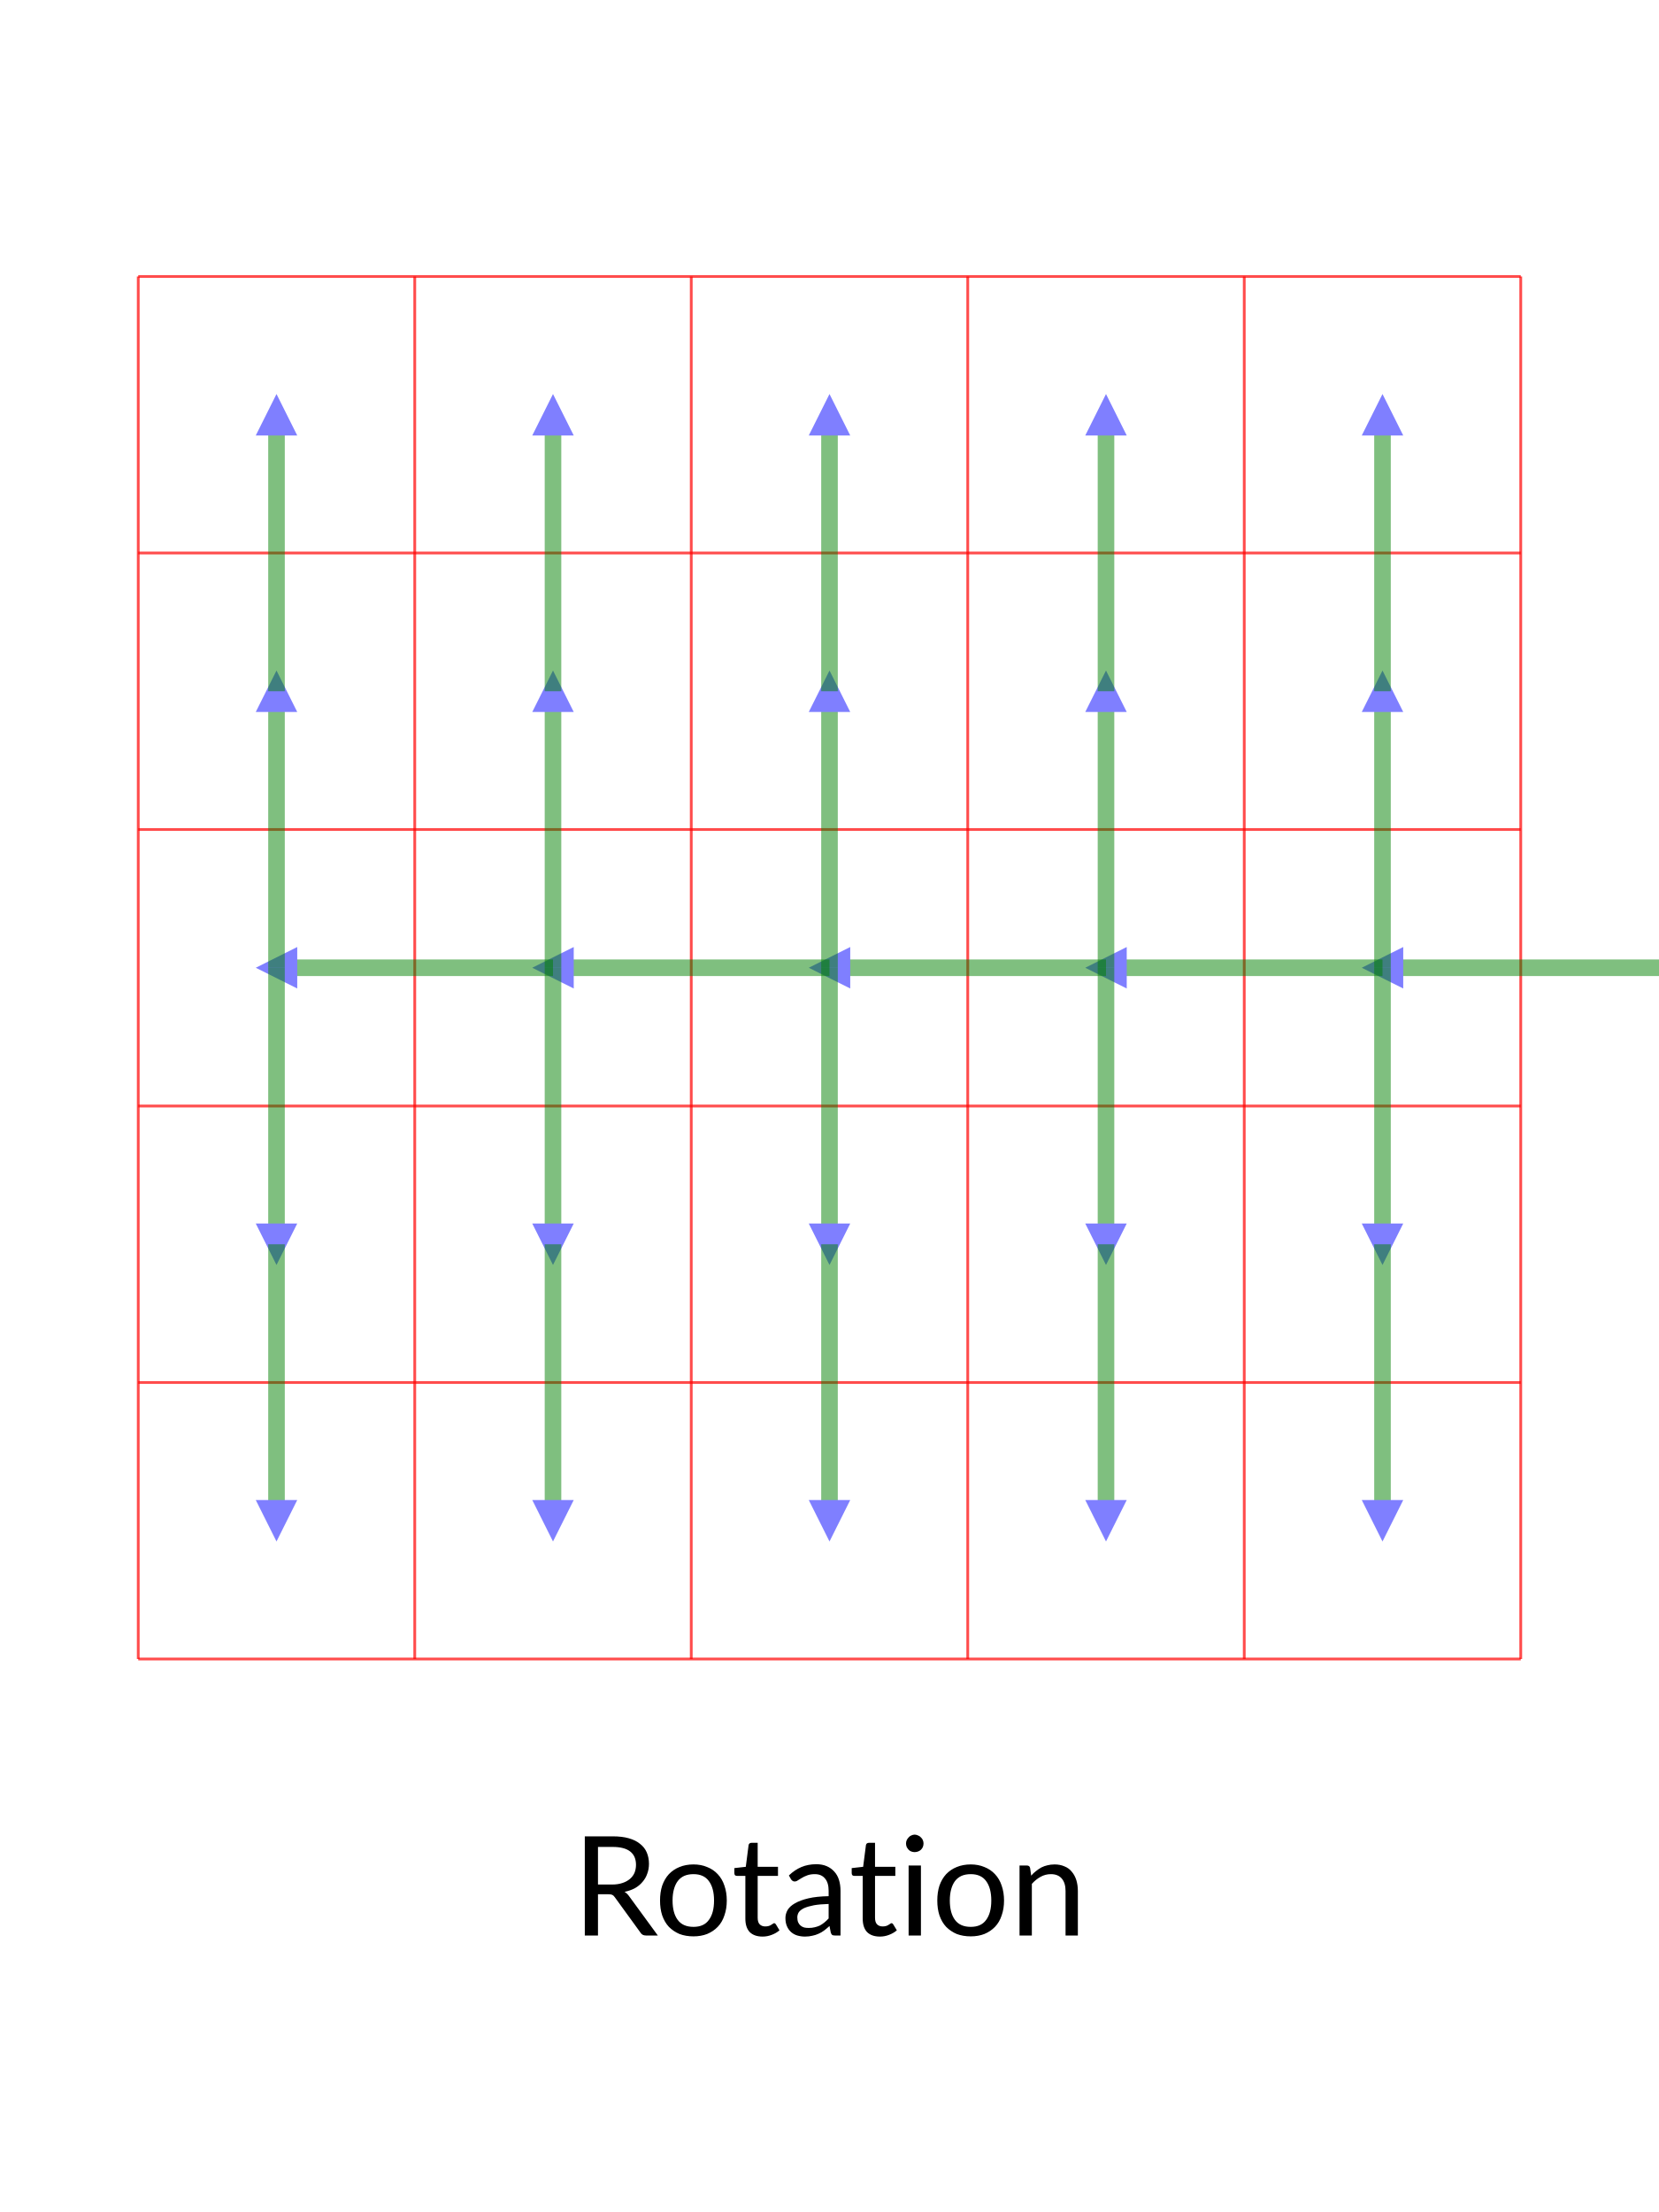
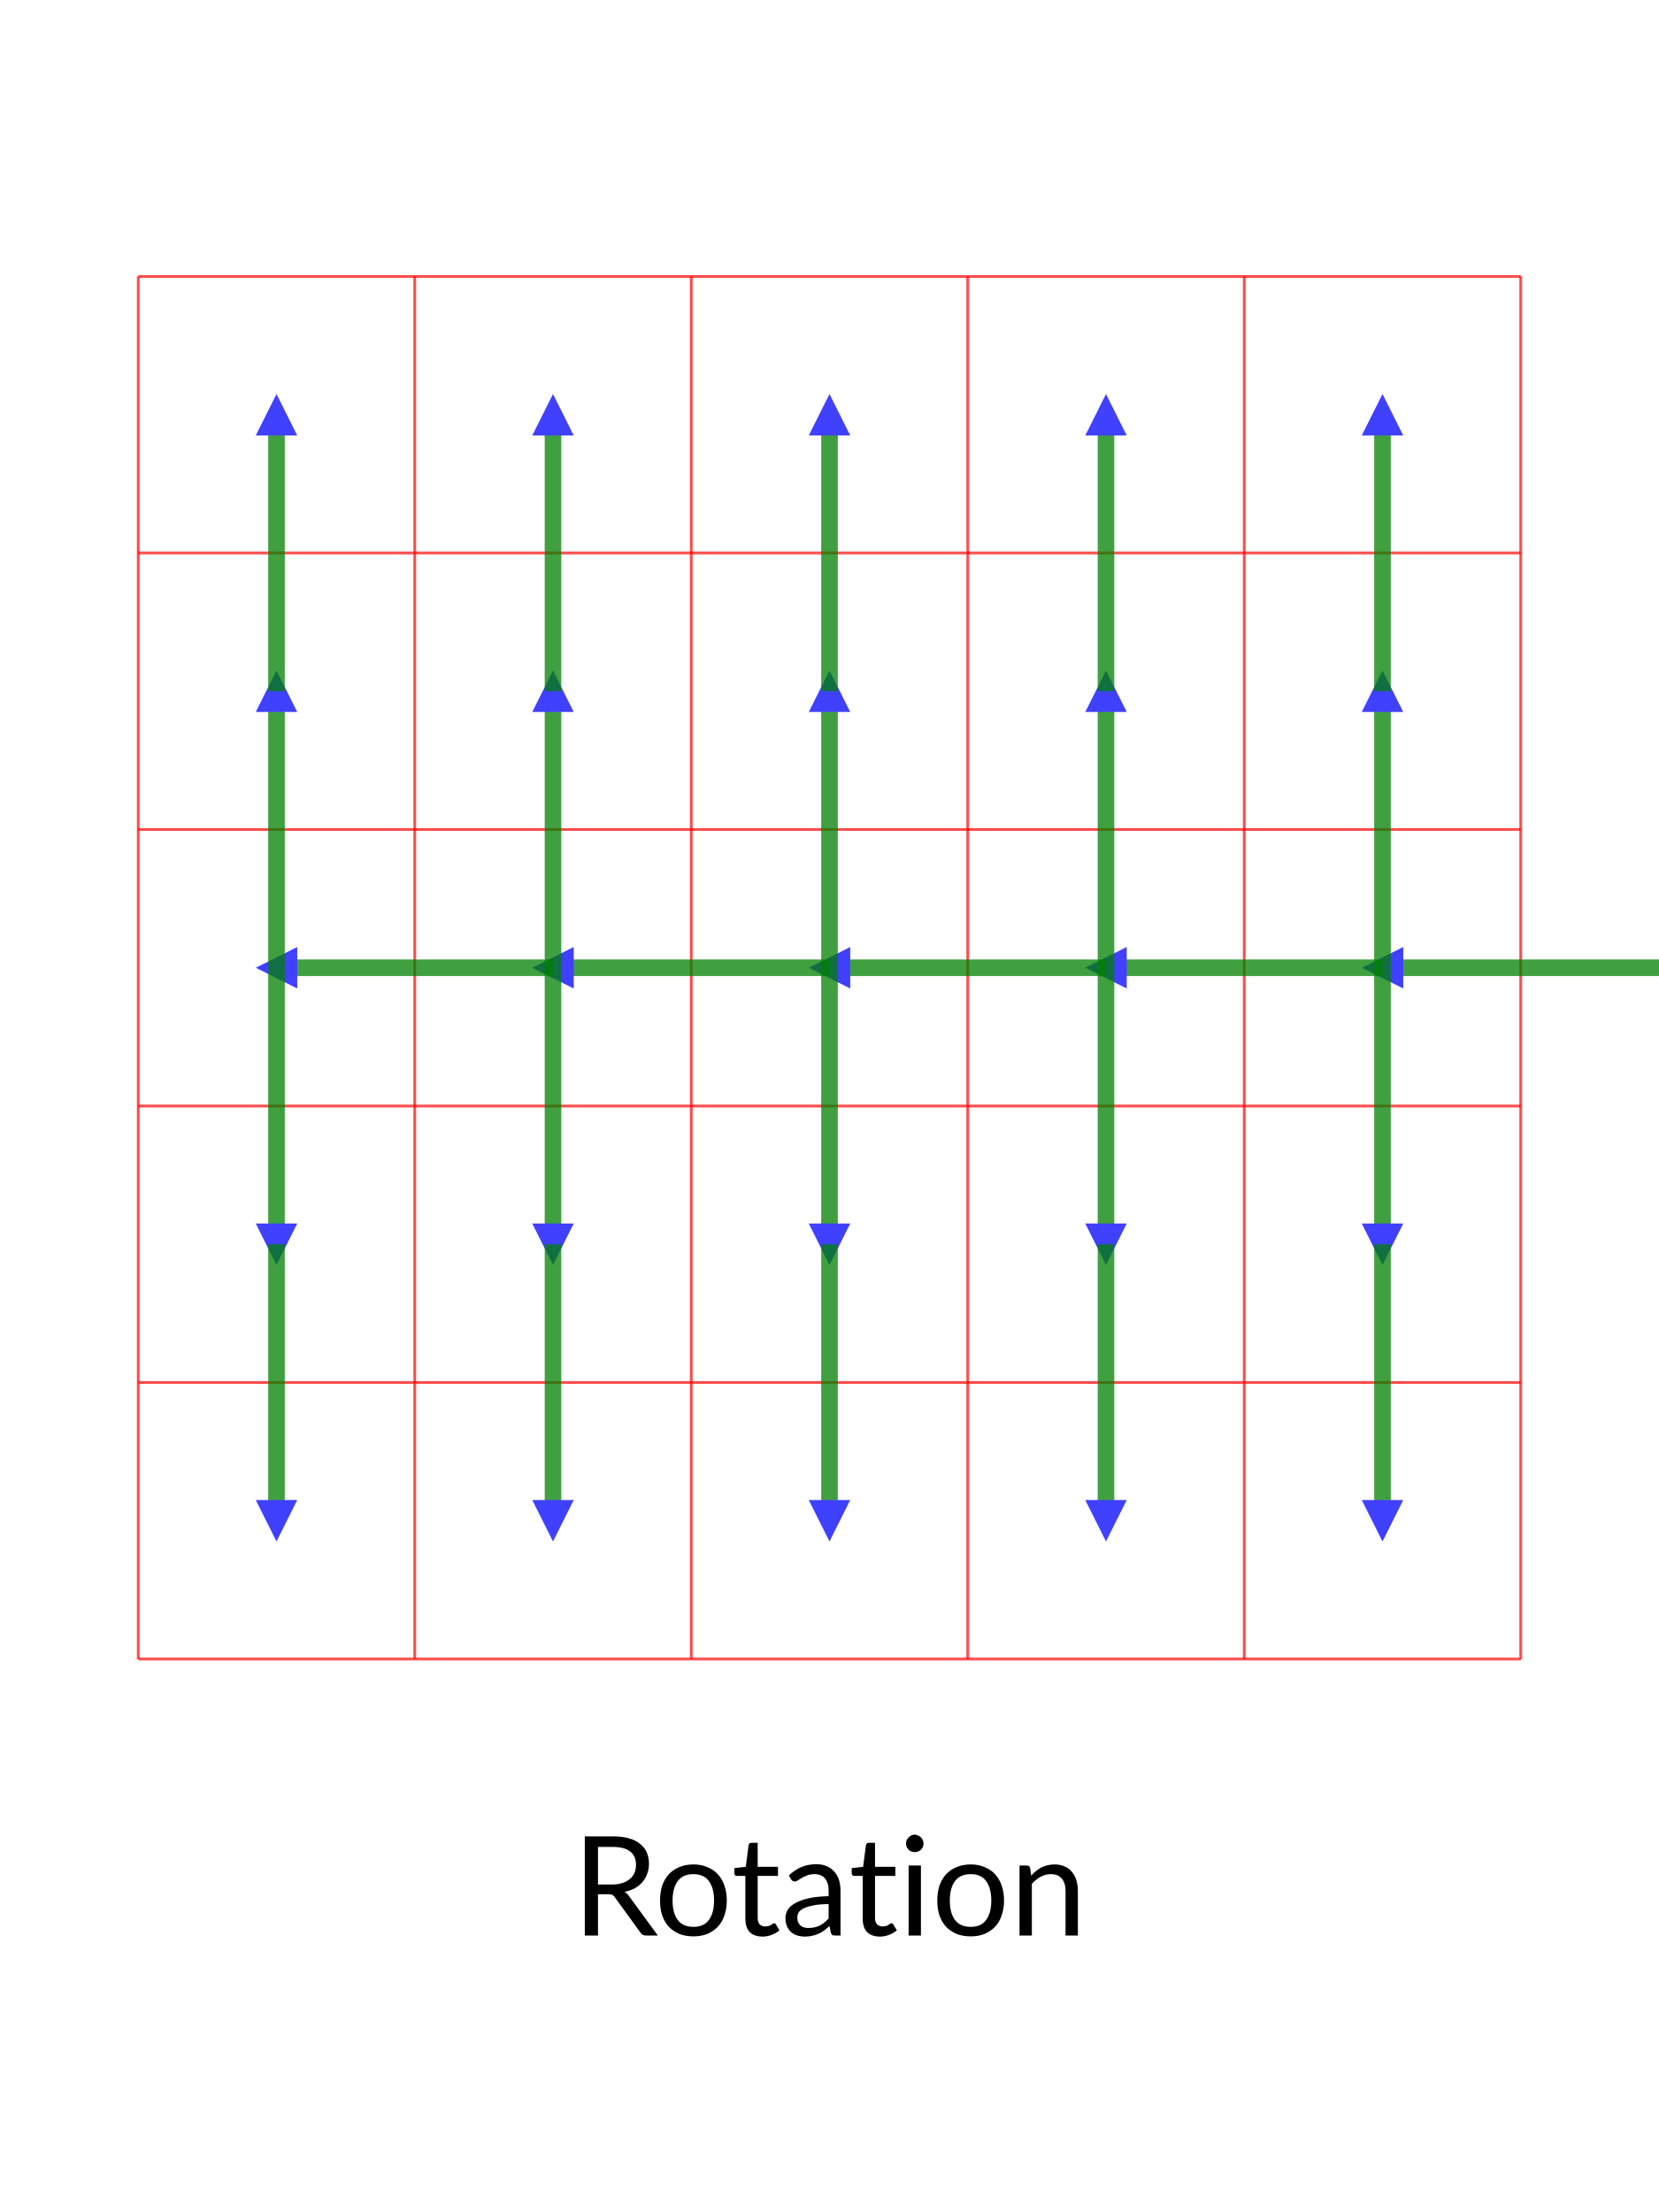
<svg xmlns="http://www.w3.org/2000/svg" baseProfile="full" height="160" version="1.1" viewBox="0,-130.0,120,160" width="120">
-   <defs id="id10">
-     <marker id="id6" markerHeight="10" markerUnits="strokeWidth" markerWidth="5" orient="auto" refX="30" refY="30" viewBox="0 0 120 120">
+   <defs id="id2">
+     <marker id="conn_marker" markerHeight="10" markerUnits="strokeWidth" markerWidth="5" orient="auto" refX="30" refY="30" viewBox="0 0 120 120">
      <path d="M 0 0 L 60 30 L 0 60 z" fill="blue" />
    </marker>
-     <marker id="id7" markerHeight="10" markerUnits="strokeWidth" markerWidth="5" orient="auto" viewBox="-15 -15 30 30">
+     <marker id="down_conn_marker" markerHeight="10" markerUnits="strokeWidth" markerWidth="5" orient="auto" viewBox="-15 -15 30 30">
      <rect fill="green" height="20" width="20" x="-10" y="-10" />
      <path d="M 8 0 L -8 8 L -8 -8 z" fill="blue" />
    </marker>
-     <marker id="id8" markerHeight="10" markerUnits="strokeWidth" markerWidth="5" orient="auto" viewBox="-15 -15 30 30">
+     <marker id="up_conn_marker" markerHeight="10" markerUnits="strokeWidth" markerWidth="5" orient="auto" viewBox="-15 -15 30 30">
      <rect fill="green" height="20" width="20" x="-10" y="-10" />
      <path d="M 8 0 L -8 8 L -8 -8 z" fill="blue" />
    </marker>
-     <marker id="id9" markerHeight="10" markerUnits="strokeWidth" markerWidth="5" orient="auto" viewBox="-15 -15 30 30">
+     <marker id="top_conn_marker" markerHeight="10" markerUnits="strokeWidth" markerWidth="5" orient="auto" viewBox="-15 -15 30 30">
      <line stroke="red" stroke-width="5px" x1="0" x2="0" y1="-15" y2="15" />
+     </marker>
+     <marker id="buffer_marker" markerHeight="15" markerUnits="strokeWidth" markerWidth="30" orient="auto" viewBox="-15 -15 30 30">
+       <path d="M 8 0 L -8 8 L -8 -8 z" fill="red" />
    </marker>
    <style type="text/css">
                text{font-family: Lato;}
                span{text-anchor: "middle"; alignment_baseline: "middle"}
                .gridLabels{fill: grey;font-style: italic;font-weight: 900}
                .gridmarker{stroke:red; stroke-width:0.2; opacity: 0.7;}
                
-                 .connection{ opacity: 0.5;
-                             marker-end:url(#id6);
+                 .connection{ opacity: 0.75;
+                             marker-end:url(#conn_marker);
                            stroke-width:1.2;}
                .down{stroke-dasharray: 2;
-                     marker-end:url(#id8);}
+                     marker-end:url(#up_conn_marker);}
                .up{stroke-dasharray: 2;
-                     marker-start:url(#id7);}
+                     marker-start:url(#down_conn_marker);}
                .top{stroke-dasharray: 2;
-                     marker-start:url(#id9);}
-                 .buffer{ filter: hue-rotate(90deg);
-                           stroke-width:2; stroke-dasharray:1;}
+                     marker-start:url(#top_conn_marker);}
+                 .buffer{marker-mid:url(#buffer_marker);}
                </style>
  </defs>
  <g id="markers" transform="scale(1,-1)">
    <line class="gridmarker" x1="10" x2="10" y1="10" y2="110" />
    <line class="gridmarker" x1="30" x2="30" y1="10" y2="110" />
    <line class="gridmarker" x1="50" x2="50" y1="10" y2="110" />
    <line class="gridmarker" x1="70" x2="70" y1="10" y2="110" />
    <line class="gridmarker" x1="90" x2="90" y1="10" y2="110" />
    <line class="gridmarker" x1="110" x2="110" y1="10" y2="110" />
    <line class="gridmarker" x1="10" x2="110" y1="10" y2="10" />
    <line class="gridmarker" x1="10" x2="110" y1="30" y2="30" />
    <line class="gridmarker" x1="10" x2="110" y1="50" y2="50" />
    <line class="gridmarker" x1="10" x2="110" y1="70" y2="70" />
    <line class="gridmarker" x1="10" x2="110" y1="90" y2="90" />
    <line class="gridmarker" x1="10" x2="110" y1="110" y2="110" />
  </g>
  <g id="main" transform="scale(1,-1)">
-     <line class="connection same" stroke="green" x1="120" x2="100" y1="60" y2="60" />
-     <line class="connection same" stroke="green" x1="100" x2="100" y1="60" y2="80" />
-     <line class="connection same" stroke="green" x1="100" x2="100" y1="80" y2="100" />
-     <line class="connection same" stroke="green" x1="100" x2="100" y1="60" y2="40" />
-     <line class="connection same" stroke="green" x1="100" x2="100" y1="40" y2="20" />
-     <line class="connection same" stroke="green" x1="100" x2="80" y1="60" y2="60" />
-     <line class="connection same" stroke="green" x1="80" x2="80" y1="60" y2="80" />
-     <line class="connection same" stroke="green" x1="80" x2="80" y1="80" y2="100" />
-     <line class="connection same" stroke="green" x1="80" x2="80" y1="60" y2="40" />
-     <line class="connection same" stroke="green" x1="80" x2="80" y1="40" y2="20" />
-     <line class="connection same" stroke="green" x1="80" x2="60" y1="60" y2="60" />
-     <line class="connection same" stroke="green" x1="60" x2="60" y1="60" y2="80" />
-     <line class="connection same" stroke="green" x1="60" x2="60" y1="80" y2="100" />
-     <line class="connection same" stroke="green" x1="60" x2="60" y1="60" y2="40" />
-     <line class="connection same" stroke="green" x1="60" x2="60" y1="40" y2="20" />
-     <line class="connection same" stroke="green" x1="60" x2="40" y1="60" y2="60" />
-     <line class="connection same" stroke="green" x1="40" x2="40" y1="60" y2="80" />
-     <line class="connection same" stroke="green" x1="40" x2="40" y1="80" y2="100" />
-     <line class="connection same" stroke="green" x1="40" x2="40" y1="60" y2="40" />
-     <line class="connection same" stroke="green" x1="40" x2="40" y1="40" y2="20" />
-     <line class="connection same" stroke="green" x1="40" x2="20" y1="60" y2="60" />
-     <line class="connection same" stroke="green" x1="20" x2="20" y1="60" y2="80" />
-     <line class="connection same" stroke="green" x1="20" x2="20" y1="80" y2="100" />
-     <line class="connection same" stroke="green" x1="20" x2="20" y1="60" y2="40" />
-     <line class="connection same" stroke="green" x1="20" x2="20" y1="40" y2="20" />
+     <path class="connection same" d="M 120 60 L 110 60 L 100 60" stroke="green" />
+     <path class="connection same" d="M 100 60 L 100 70 L 100 80" stroke="green" />
+     <path class="connection same" d="M 100 80 L 100 90 L 100 100" stroke="green" />
+     <path class="connection same" d="M 100 60 L 100 50 L 100 40" stroke="green" />
+     <path class="connection same" d="M 100 40 L 100 30 L 100 20" stroke="green" />
+     <path class="connection same" d="M 100 60 L 90 60 L 80 60" stroke="green" />
+     <path class="connection same" d="M 80 60 L 80 70 L 80 80" stroke="green" />
+     <path class="connection same" d="M 80 80 L 80 90 L 80 100" stroke="green" />
+     <path class="connection same" d="M 80 60 L 80 50 L 80 40" stroke="green" />
+     <path class="connection same" d="M 80 40 L 80 30 L 80 20" stroke="green" />
+     <path class="connection same" d="M 80 60 L 70 60 L 60 60" stroke="green" />
+     <path class="connection same" d="M 60 60 L 60 70 L 60 80" stroke="green" />
+     <path class="connection same" d="M 60 80 L 60 90 L 60 100" stroke="green" />
+     <path class="connection same" d="M 60 60 L 60 50 L 60 40" stroke="green" />
+     <path class="connection same" d="M 60 40 L 60 30 L 60 20" stroke="green" />
+     <path class="connection same" d="M 60 60 L 50 60 L 40 60" stroke="green" />
+     <path class="connection same" d="M 40 60 L 40 70 L 40 80" stroke="green" />
+     <path class="connection same" d="M 40 80 L 40 90 L 40 100" stroke="green" />
+     <path class="connection same" d="M 40 60 L 40 50 L 40 40" stroke="green" />
+     <path class="connection same" d="M 40 40 L 40 30 L 40 20" stroke="green" />
+     <path class="connection same" d="M 40 60 L 30 60 L 20 60" stroke="green" />
+     <path class="connection same" d="M 20 60 L 20 70 L 20 80" stroke="green" />
+     <path class="connection same" d="M 20 80 L 20 90 L 20 100" stroke="green" />
+     <path class="connection same" d="M 20 60 L 20 50 L 20 40" stroke="green" />
+     <path class="connection same" d="M 20 40 L 20 30 L 20 20" stroke="green" />
    <g id="text">
      <text alignment-baseline="middle" class="moduleLabel" fill="black" font-size="10.0" text-anchor="middle" transform="scale(1,-1)" x="60.0" y="10.0">Rotation</text>
    </g>
  </g>
</svg>
